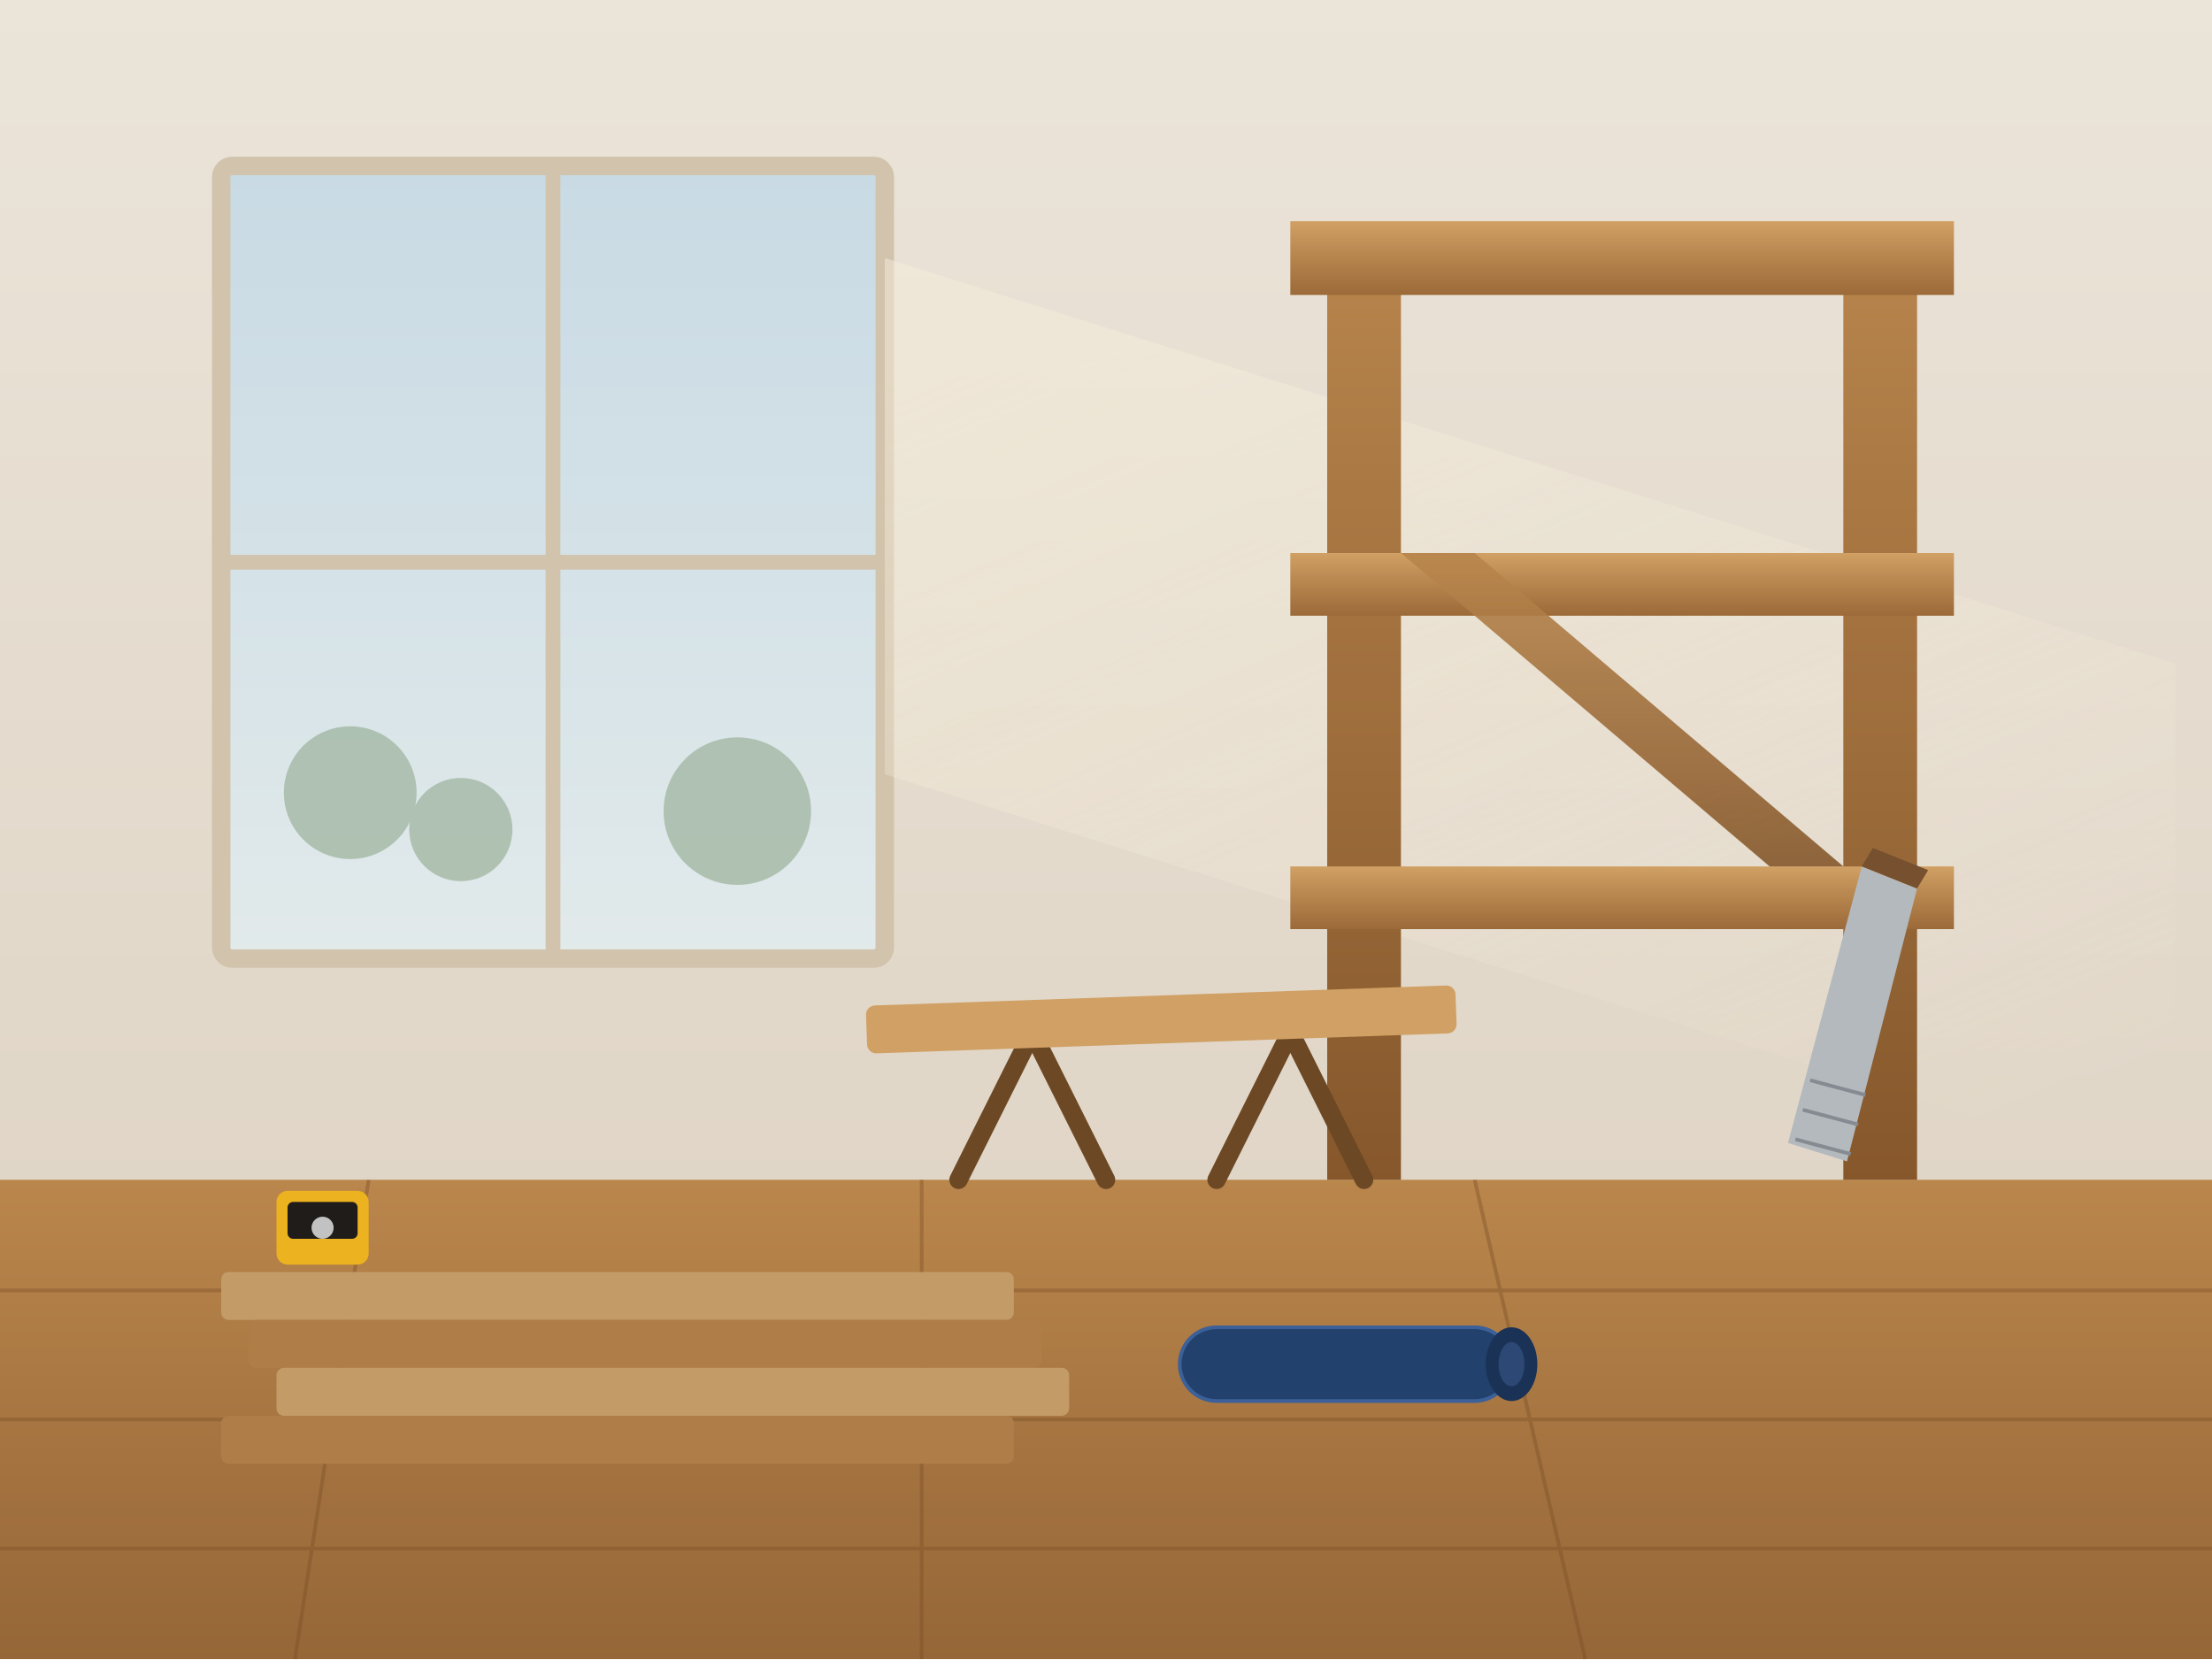
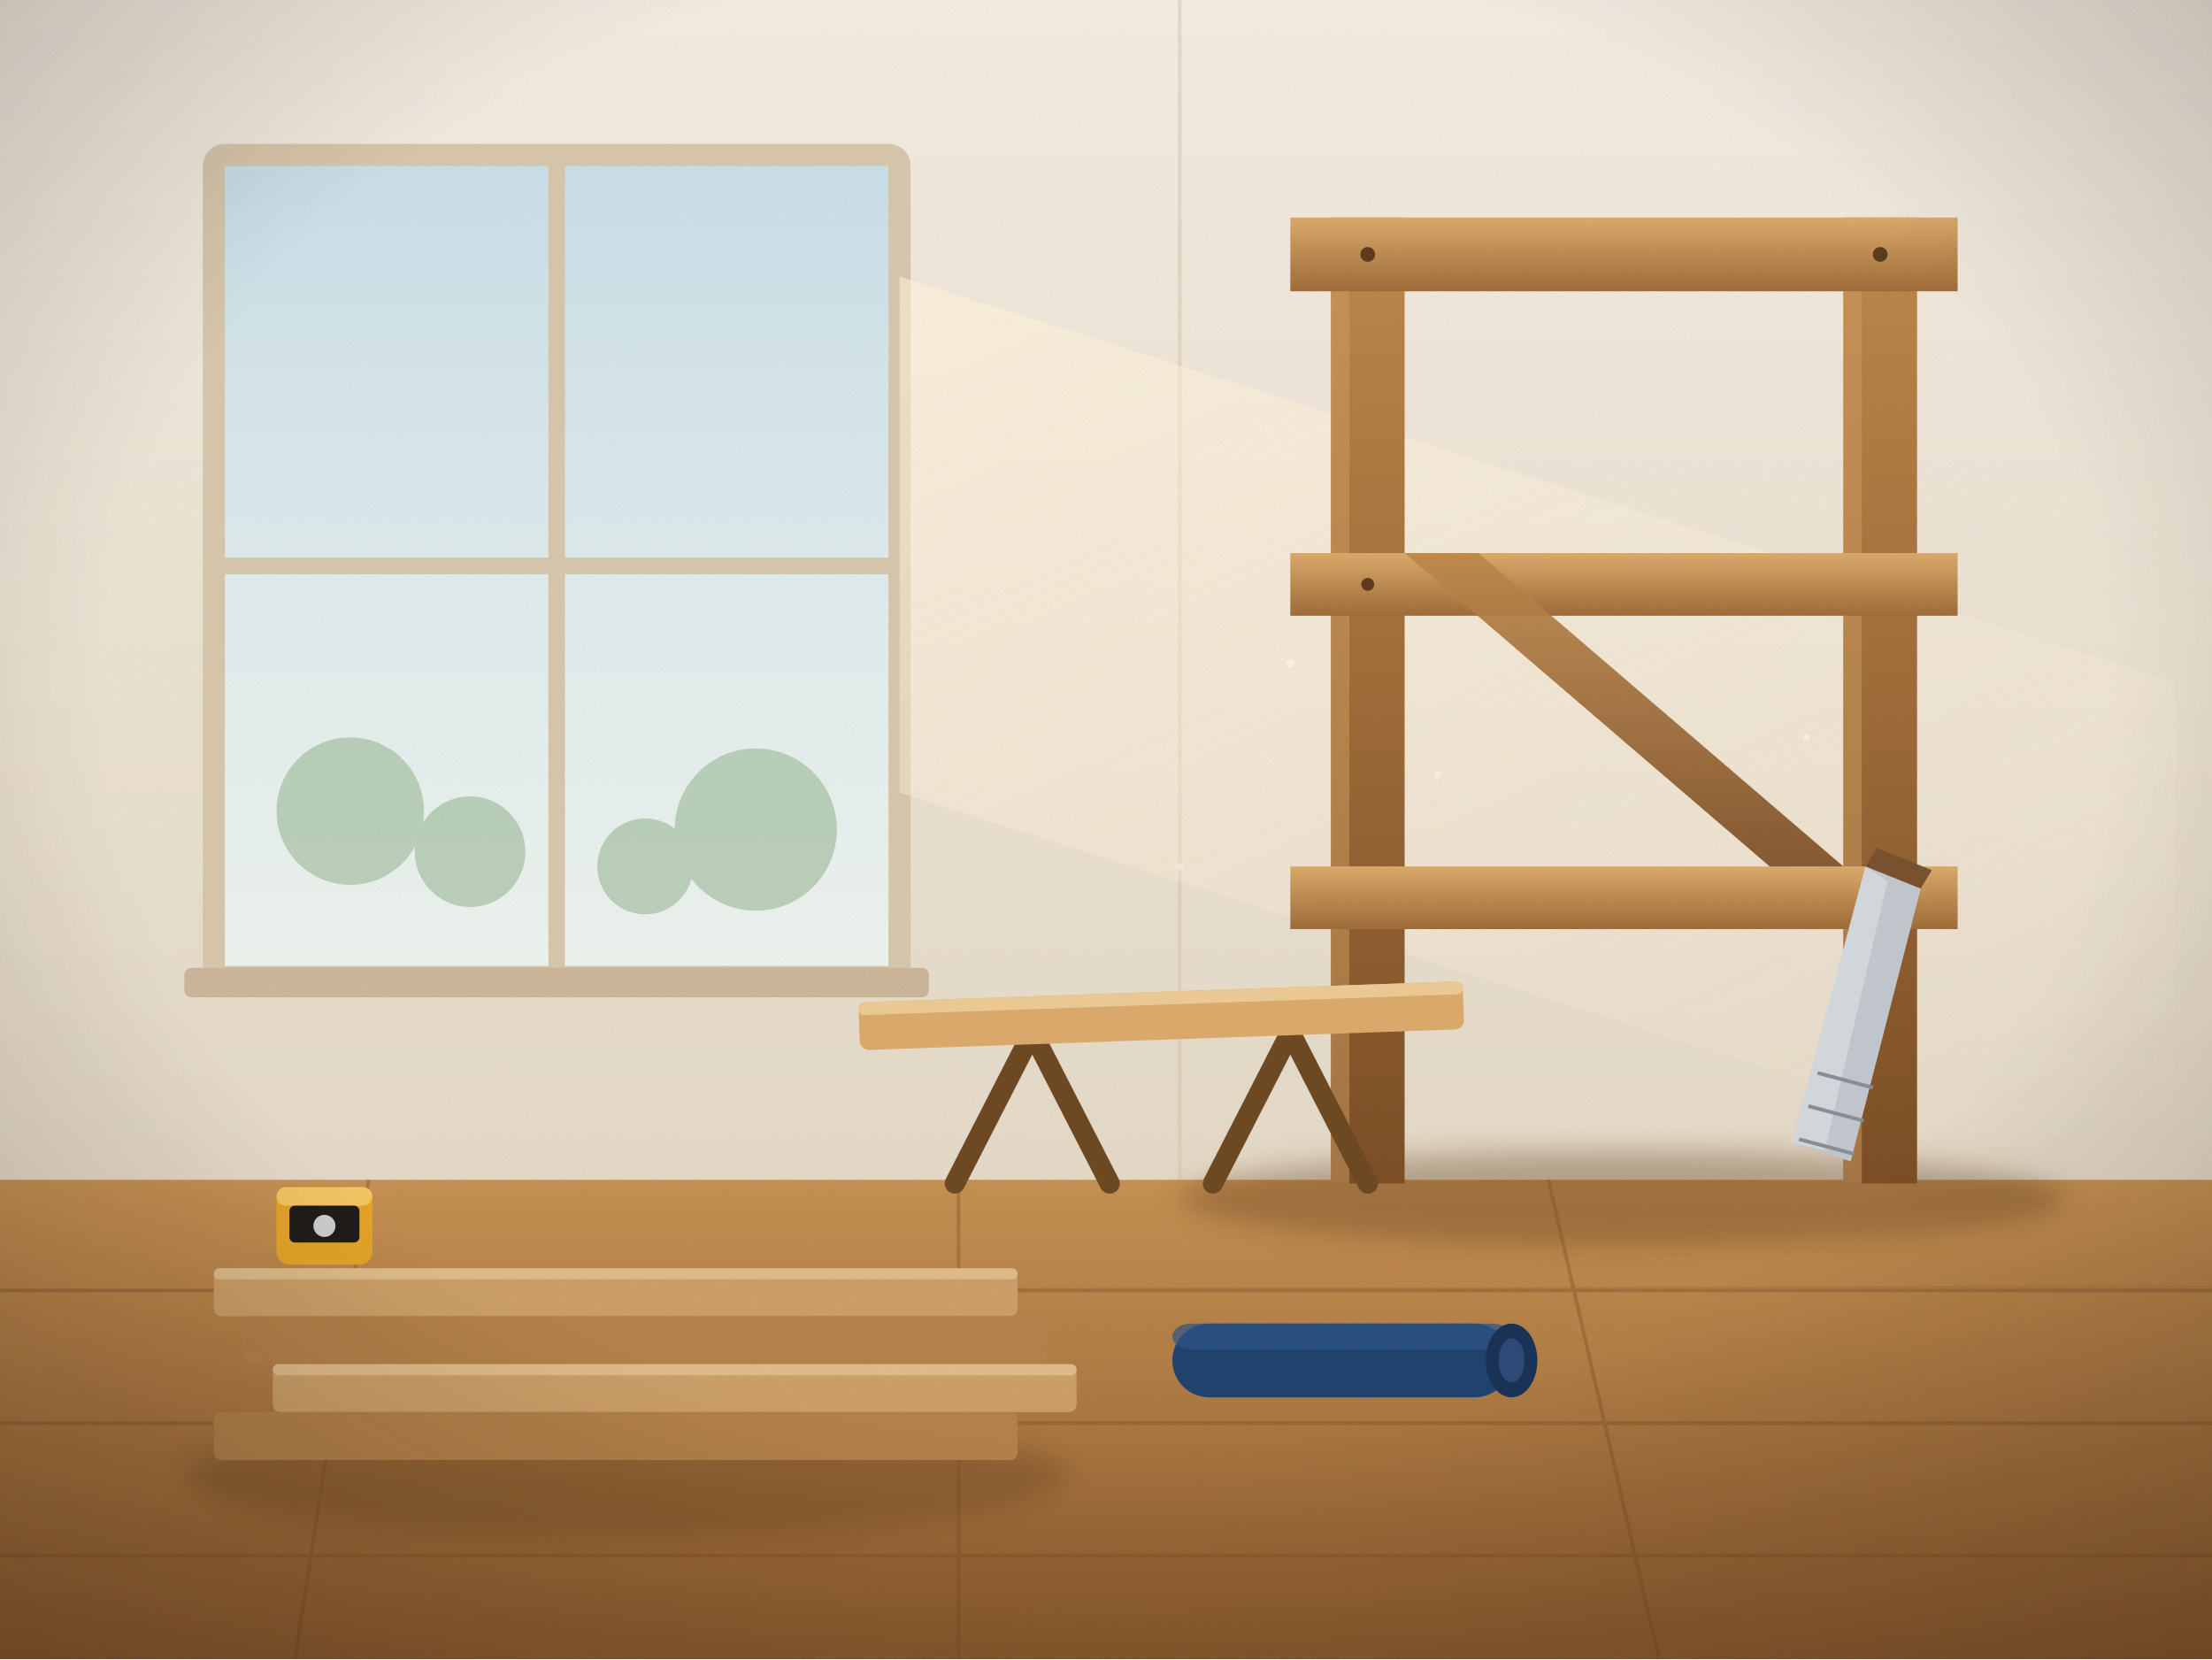
<svg xmlns="http://www.w3.org/2000/svg" width="1200" height="900" viewBox="0 0 1200 900" role="img" aria-label="Scandinavian carpentry interior with warm wood framing and natural window light">
  <defs>
    <linearGradient id="hsWall" x1="0" y1="0" x2="0" y2="1">
-       <stop offset="0" stop-color="#f3ece1" />
-       <stop offset="1" stop-color="#e4d8c6" />
+       <stop offset="0" stop-color="#f4ede1" />
+       <stop offset="1" stop-color="#e0d2bd" />
    </linearGradient>
    <linearGradient id="hsFloor" x1="0" y1="0" x2="0" y2="1">
-       <stop offset="0" stop-color="#c08a4e" />
-       <stop offset="1" stop-color="#9a6938" />
+       <stop offset="0" stop-color="#c79153" />
+       <stop offset="1" stop-color="#915f30" />
    </linearGradient>
-     <linearGradient id="hsLight" x1="0.2" y1="0" x2="0.8" y2="1">
-       <stop offset="0" stop-color="#fff6e3" stop-opacity="0.9" />
-       <stop offset="1" stop-color="#fff6e3" stop-opacity="0" />
+     <linearGradient id="hsLight" x1="0.2" y1="0" x2="0.85" y2="1">
+       <stop offset="0" stop-color="#fff3da" stop-opacity="0.95" />
+       <stop offset="1" stop-color="#fff3da" stop-opacity="0" />
    </linearGradient>
    <linearGradient id="hsBeam" x1="0" y1="0" x2="0" y2="1">
-       <stop offset="0" stop-color="#bf8a4f" />
-       <stop offset="1" stop-color="#8a5a2c" />
+       <stop offset="0" stop-color="#c08a4c" />
+       <stop offset="1" stop-color="#7d4f26" />
    </linearGradient>
-     <linearGradient id="hsBeamLight" x1="0" y1="0" x2="0" y2="1">
-       <stop offset="0" stop-color="#d8a567" />
+     <linearGradient id="hsBeamL" x1="0" y1="0" x2="0" y2="1">
+       <stop offset="0" stop-color="#dcab6c" />
      <stop offset="1" stop-color="#a06d39" />
    </linearGradient>
    <linearGradient id="hsSky" x1="0" y1="0" x2="0" y2="1">
-       <stop offset="0" stop-color="#cfe2ec" />
-       <stop offset="1" stop-color="#eaf2f3" />
+       <stop offset="0" stop-color="#cadfe9" />
+       <stop offset="0.6" stop-color="#e3eeee" />
+       <stop offset="1" stop-color="#eef4ee" />
    </linearGradient>
+     <radialGradient id="hsVin" cx="50%" cy="42%" r="75%">
+       <stop offset="60%" stop-color="#000" stop-opacity="0" />
+       <stop offset="100%" stop-color="#1a1009" stop-opacity="0.28" />
+     </radialGradient>
+     <filter id="hsSoft" x="-20%" y="-20%" width="140%" height="140%">
+       <feGaussianBlur stdDeviation="7" />
+     </filter>
+     <filter id="hsGrain">
+       <feTurbulence type="fractalNoise" baseFrequency="0.9" numOctaves="2" stitchTiles="stitch" />
+       <feColorMatrix type="matrix" values="0 0 0 0 0 0 0 0 0 0 0 0 0 0 0 0 0 0 0.05 0" />
+     </filter>
  </defs>
  <rect width="1200" height="900" fill="url(#hsWall)" />
+   <g opacity="0.5" stroke="#d6c5ab" stroke-width="2">
+     <line x1="640" y1="0" x2="640" y2="640" />
+   </g>
  <g>
-     <rect x="120" y="90" width="360" height="430" rx="6" fill="url(#hsSky)" stroke="#cdbcaa" />
-     <rect x="120" y="90" width="360" height="430" rx="6" fill="none" stroke="#d9cab2" stroke-width="10" />
-     <line x1="300" y1="90" x2="300" y2="520" stroke="#d9cab2" stroke-width="8" />
-     <line x1="120" y1="305" x2="480" y2="305" stroke="#d9cab2" stroke-width="8" />
-     <g fill="#9fb89f" opacity="0.7">
-       <circle cx="190" cy="430" r="36" />
-       <circle cx="250" cy="450" r="28" />
-       <circle cx="400" cy="440" r="40" />
+     <rect x="116" y="84" width="372" height="446" rx="6" fill="url(#hsSky)" />
+     <g fill="#a7c0a4" opacity="0.7">
+       <circle cx="190" cy="440" r="40" />
+       <circle cx="255" cy="462" r="30" />
+       <circle cx="410" cy="450" r="44" />
+       <circle cx="350" cy="470" r="26" />
+     </g>
+     <rect x="116" y="84" width="372" height="446" rx="6" fill="none" stroke="#d7c7ac" stroke-width="12" />
+     <line x1="302" y1="84" x2="302" y2="530" stroke="#d7c7ac" stroke-width="9" />
+     <line x1="116" y1="307" x2="488" y2="307" stroke="#d7c7ac" stroke-width="9" />
+     <rect x="100" y="525" width="404" height="16" rx="4" fill="#cdb79b" />
+   </g>
+   <polygon points="488,150 1180,370 1180,650 488,430" fill="url(#hsLight)" opacity="0.6" />
+   <g fill="#fff7e6" opacity="0.55">
+     <circle cx="700" cy="360" r="2.5" />
+     <circle cx="780" cy="420" r="2" />
+     <circle cx="860" cy="330" r="3" />
+     <circle cx="640" cy="470" r="2" />
+     <circle cx="900" cy="500" r="2.5" />
+     <circle cx="980" cy="400" r="2" />
+     <circle cx="760" cy="520" r="2" />
+   </g>
+   <polygon points="0,640 1200,640 1200,900 0,900" fill="url(#hsFloor)" />
+   <ellipse cx="880" cy="650" rx="240" ry="26" fill="#5e3c1c" opacity="0.35" filter="url(#hsSoft)" />
+   <ellipse cx="340" cy="800" rx="240" ry="34" fill="#5e3c1c" opacity="0.30" filter="url(#hsSoft)" />
+   <g stroke="#7d4f26" stroke-width="2" opacity="0.38">
+     <line x1="0" y1="700" x2="1200" y2="700" />
+     <line x1="0" y1="772" x2="1200" y2="772" />
+     <line x1="0" y1="844" x2="1200" y2="844" />
+     <line x1="200" y1="640" x2="160" y2="900" />
+     <line x1="520" y1="640" x2="520" y2="900" />
+     <line x1="840" y1="640" x2="900" y2="900" />
+   </g>
+   <g stroke="#a06d39" stroke-width="1" opacity="0.4">
+     <line x1="0" y1="700" x2="1200" y2="698" />
+   </g>
+   <g>
+     <rect x="722" y="118" width="40" height="524" fill="url(#hsBeam)" />
+     <rect x="722" y="118" width="10" height="524" fill="#d0a064" opacity="0.5" />
+     <rect x="1000" y="118" width="40" height="524" fill="url(#hsBeam)" />
+     <rect x="1000" y="118" width="10" height="524" fill="#d0a064" opacity="0.5" />
+     <rect x="700" y="118" width="362" height="40" fill="url(#hsBeamL)" />
+     <rect x="700" y="300" width="362" height="34" fill="url(#hsBeamL)" />
+     <rect x="700" y="470" width="362" height="34" fill="url(#hsBeamL)" />
+     <polygon points="762,300 802,300 1000,470 960,470" fill="url(#hsBeam)" opacity="0.92" />
+     <g fill="#5e3c1c">
+       <circle cx="742" cy="138" r="4" />
+       <circle cx="1020" cy="138" r="4" />
+       <circle cx="742" cy="317" r="3.5" />
+       <circle cx="1020" cy="487" r="3.5" />
    </g>
  </g>
-   <polygon points="480,140 1180,360 1180,640 480,420" fill="url(#hsLight)" opacity="0.55" />
-   <polygon points="0,640 1200,640 1200,900 0,900" fill="url(#hsFloor)" />
-   <g stroke="#7d4f26" stroke-width="2" opacity="0.4">
-     <line x1="0" y1="700" x2="1200" y2="700" />
-     <line x1="0" y1="770" x2="1200" y2="770" />
-     <line x1="0" y1="840" x2="1200" y2="840" />
-     <line x1="200" y1="640" x2="160" y2="900" />
-     <line x1="500" y1="640" x2="500" y2="900" />
-     <line x1="800" y1="640" x2="860" y2="900" />
+   <g>
+     <rect x="116" y="688" width="436" height="26" rx="4" fill="#cda069" />
+     <rect x="116" y="688" width="436" height="6" rx="3" fill="#e0bd8a" />
+     <rect x="132" y="714" width="436" height="26" rx="4" fill="#b5824a" />
+     <rect x="148" y="740" width="436" height="26" rx="4" fill="#cda069" />
+     <rect x="148" y="740" width="436" height="6" rx="3" fill="#e0bd8a" />
+     <rect x="116" y="766" width="436" height="26" rx="4" fill="#b5824a" />
  </g>
-   <g>
-     <rect x="720" y="120" width="40" height="520" fill="url(#hsBeam)" />
-     <rect x="1000" y="120" width="40" height="520" fill="url(#hsBeam)" />
-     <rect x="700" y="120" width="360" height="40" fill="url(#hsBeamLight)" />
-     <rect x="700" y="300" width="360" height="34" fill="url(#hsBeamLight)" />
-     <rect x="700" y="470" width="360" height="34" fill="url(#hsBeamLight)" />
-     <polygon points="760,300 800,300 1000,470 960,470" fill="url(#hsBeam)" opacity="0.9" />
+   <g stroke="#6f4a24" stroke-width="11" stroke-linecap="round">
+     <line x1="560" y1="560" x2="518" y2="642" />
+     <line x1="560" y1="560" x2="602" y2="642" />
+     <line x1="700" y1="560" x2="658" y2="642" />
+     <line x1="700" y1="560" x2="742" y2="642" />
  </g>
-   <g>
-     <rect x="120" y="690" width="430" height="26" rx="4" fill="#caa06a" />
-     <rect x="135" y="716" width="430" height="26" rx="4" fill="#b5824a" />
-     <rect x="150" y="742" width="430" height="26" rx="4" fill="#caa06a" />
-     <rect x="120" y="768" width="430" height="26" rx="4" fill="#b5824a" />
+   <rect x="466" y="538" width="328" height="26" rx="5" fill="#dcab6c" transform="rotate(-2 630 551)" />
+   <rect x="466" y="538" width="328" height="7" rx="3" fill="#eecb95" transform="rotate(-2 630 551)" />
+   <g transform="translate(150,666)">
+     <rect x="0" y="-22" width="52" height="42" rx="7" fill="#e6a52a" />
+     <rect x="0" y="-22" width="52" height="10" rx="5" fill="#f3c662" />
+     <rect x="7" y="-12" width="38" height="20" rx="3" fill="#1f1c19" />
+     <circle cx="26" cy="-1" r="6" fill="#cfcfcf" />
  </g>
-   <g stroke="#6f4a24" stroke-width="10" stroke-linecap="round">
-     <line x1="560" y1="560" x2="520" y2="640" />
-     <line x1="560" y1="560" x2="600" y2="640" />
-     <line x1="700" y1="560" x2="660" y2="640" />
-     <line x1="700" y1="560" x2="740" y2="640" />
-   </g>
-   <rect x="470" y="540" width="320" height="26" rx="5" fill="#d8a567" transform="rotate(-2 630 553)" />
-   <g transform="translate(150,668)">
-     <rect x="0" y="-22" width="50" height="40" rx="6" fill="#f5b81f" />
-     <rect x="6" y="-16" width="38" height="20" rx="3" fill="#1f1c19" />
-     <circle cx="25" cy="-2" r="6" fill="#c9c9c9" />
-   </g>
-   <g transform="translate(1010,470)">
-     <polygon points="0,0 -40,150 -8,160 30,12" fill="#b9bfc4" />
+   <g transform="translate(1012,470)">
+     <polygon points="0,0 -40,150 -8,160 30,12" fill="#c2c8cd" />
+     <polygon points="0,0 -40,150 -22,154 12,8" fill="#dfe4e8" opacity="0.6" />
    <polygon points="0,0 30,12 36,2 6,-10" fill="#7a5230" />
    <g stroke="#8a9097" stroke-width="2">
-       <path d="M-36 148 l30 8 M-32 132 l30 8 M-28 116 l30 8" />
+       <path d="M-36 148 l30 8 M-31 130 l30 8 M-26 112 l30 8" />
    </g>
  </g>
-   <g transform="translate(640,720)">
-     <rect x="0" y="0" width="180" height="40" rx="20" fill="#22436f" />
-     <rect x="0" y="0" width="180" height="40" rx="20" fill="none" stroke="#3d639e" stroke-width="2" />
-     <ellipse cx="180" cy="20" rx="14" ry="20" fill="#1a3357" />
-     <ellipse cx="180" cy="20" rx="7" ry="12" fill="#2e4a78" />
+   <g transform="translate(636,718)">
+     <rect x="0" y="0" width="184" height="40" rx="20" fill="#22436f" />
+     <rect x="0" y="0" width="184" height="14" rx="10" fill="#2e5688" opacity="0.7" />
+     <ellipse cx="184" cy="20" rx="14" ry="20" fill="#1a3357" />
+     <ellipse cx="184" cy="20" rx="7" ry="12" fill="#2e4a78" />
  </g>
-   <rect width="1200" height="900" fill="#1a1310" opacity="0.04" />
+   <rect width="1200" height="900" fill="url(#hsVin)" />
+   <rect width="1200" height="900" filter="url(#hsGrain)" opacity="0.6" />
</svg>
